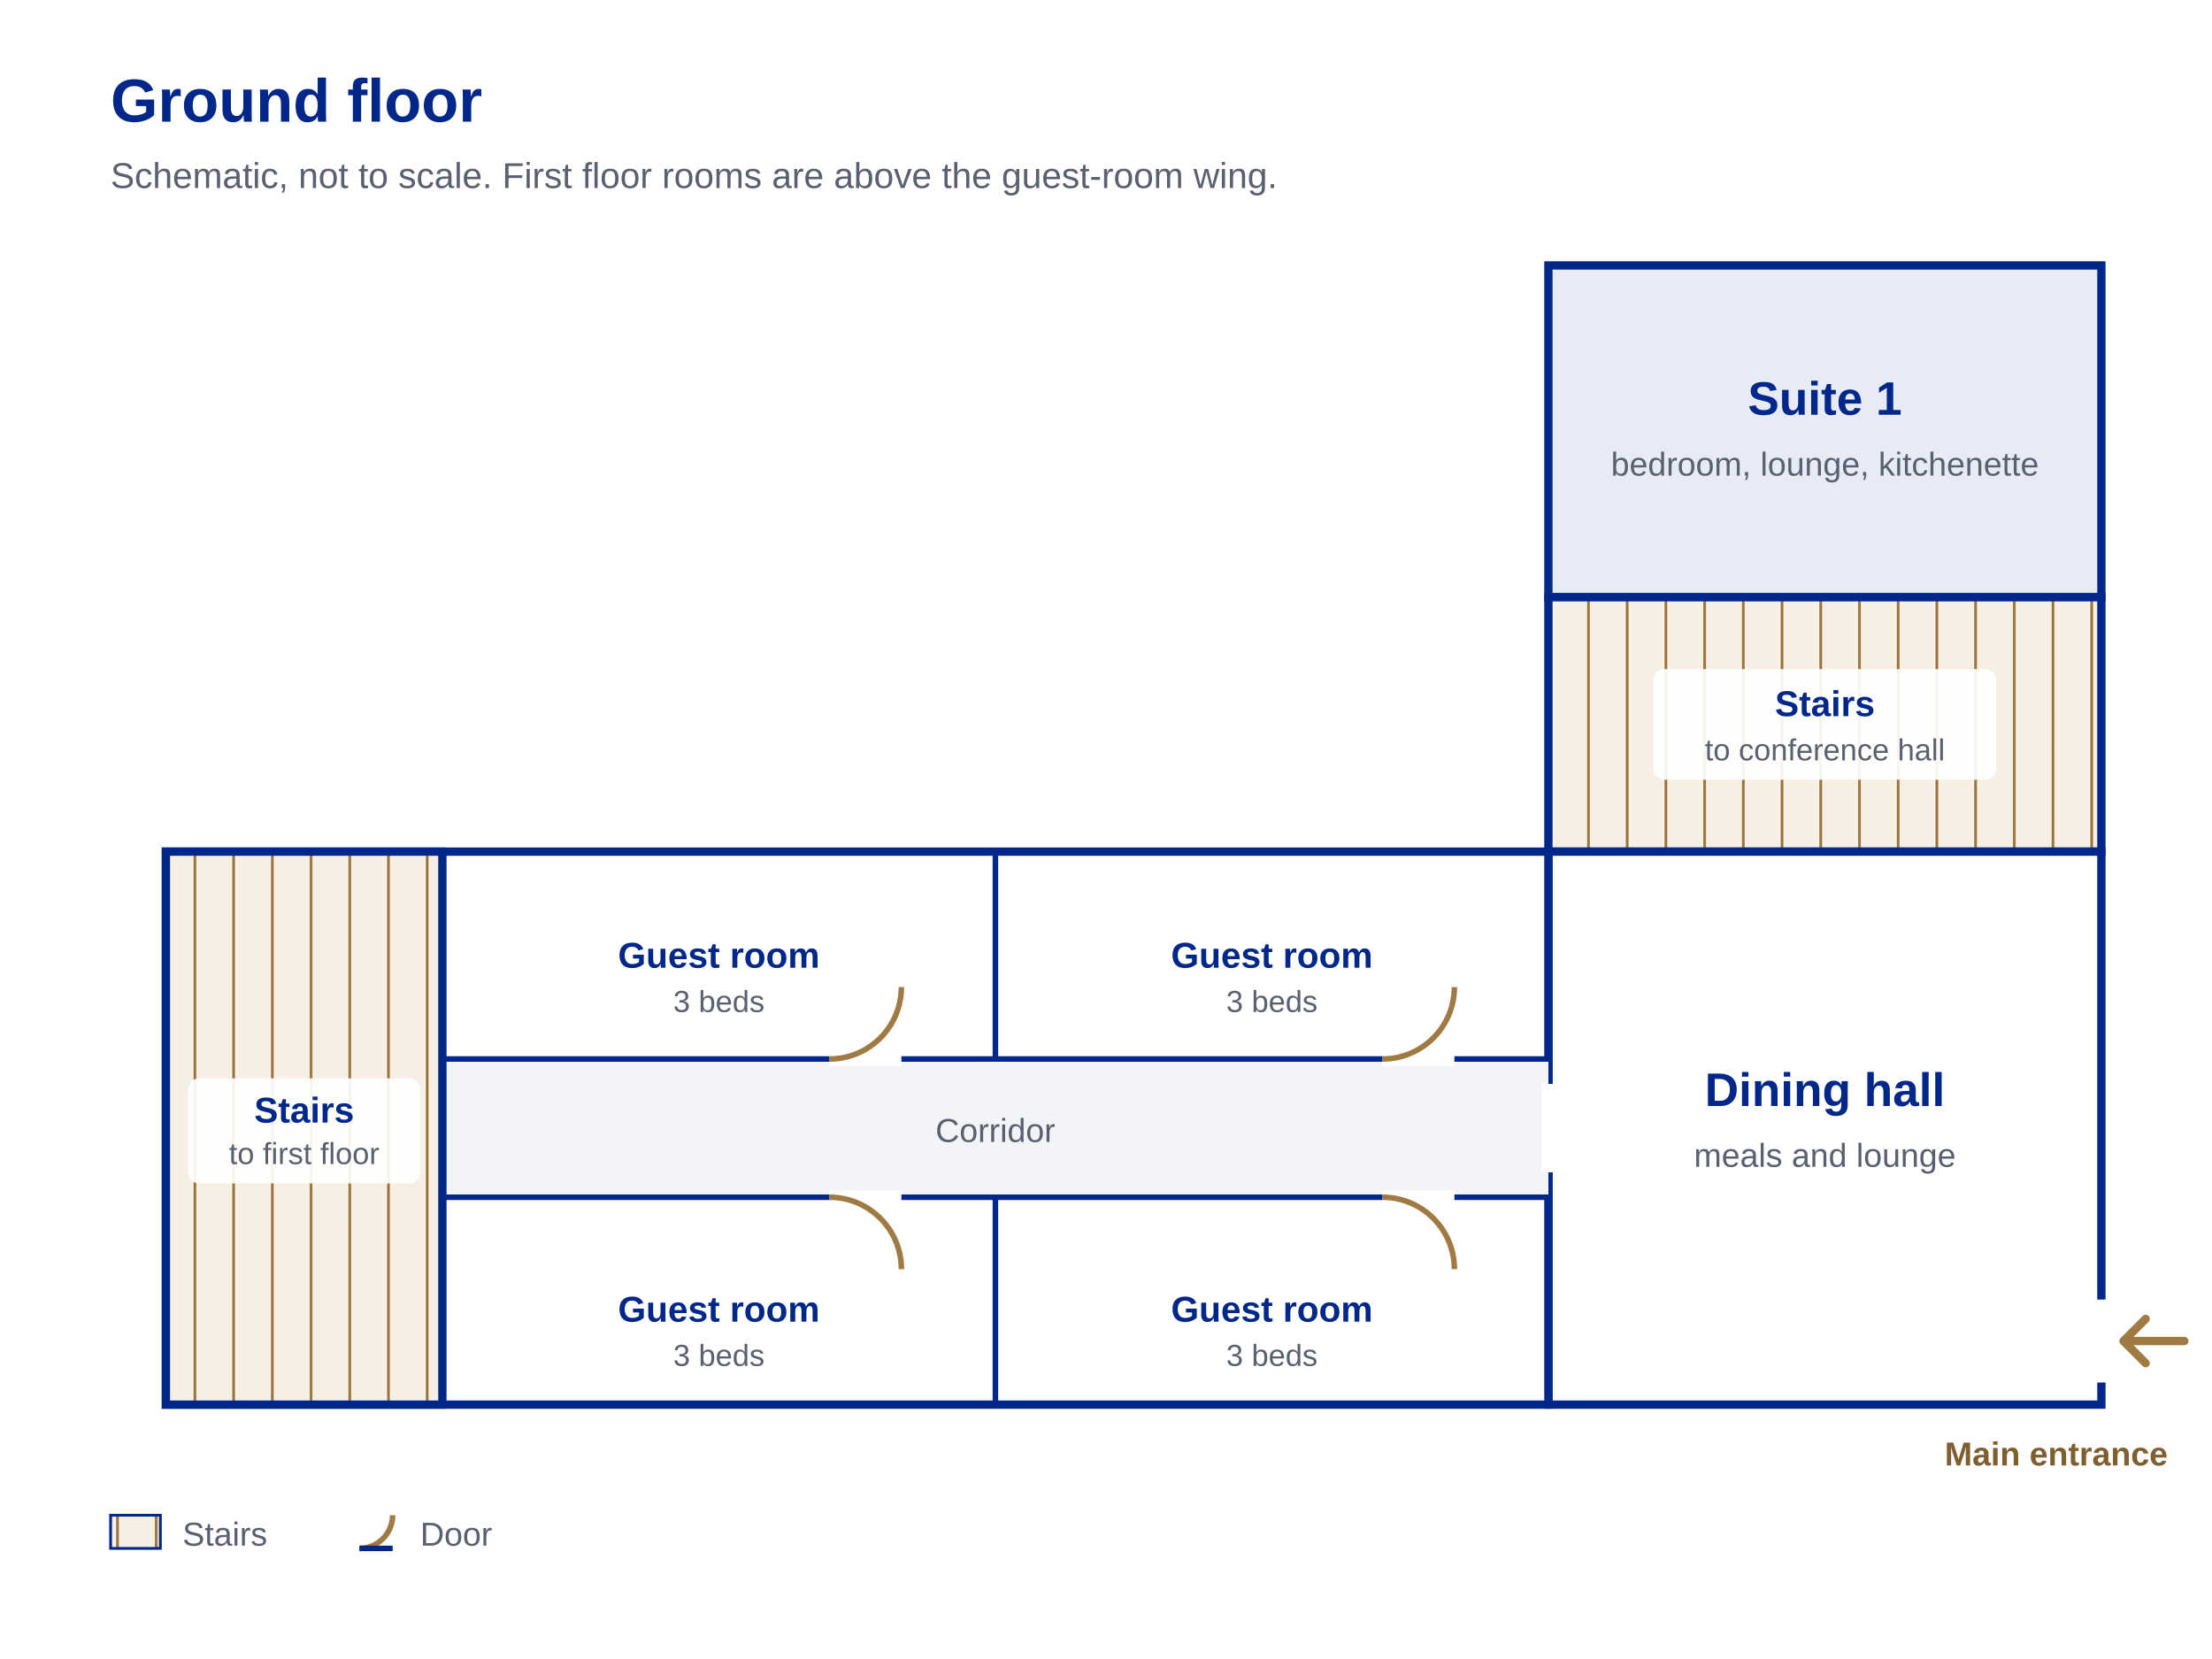
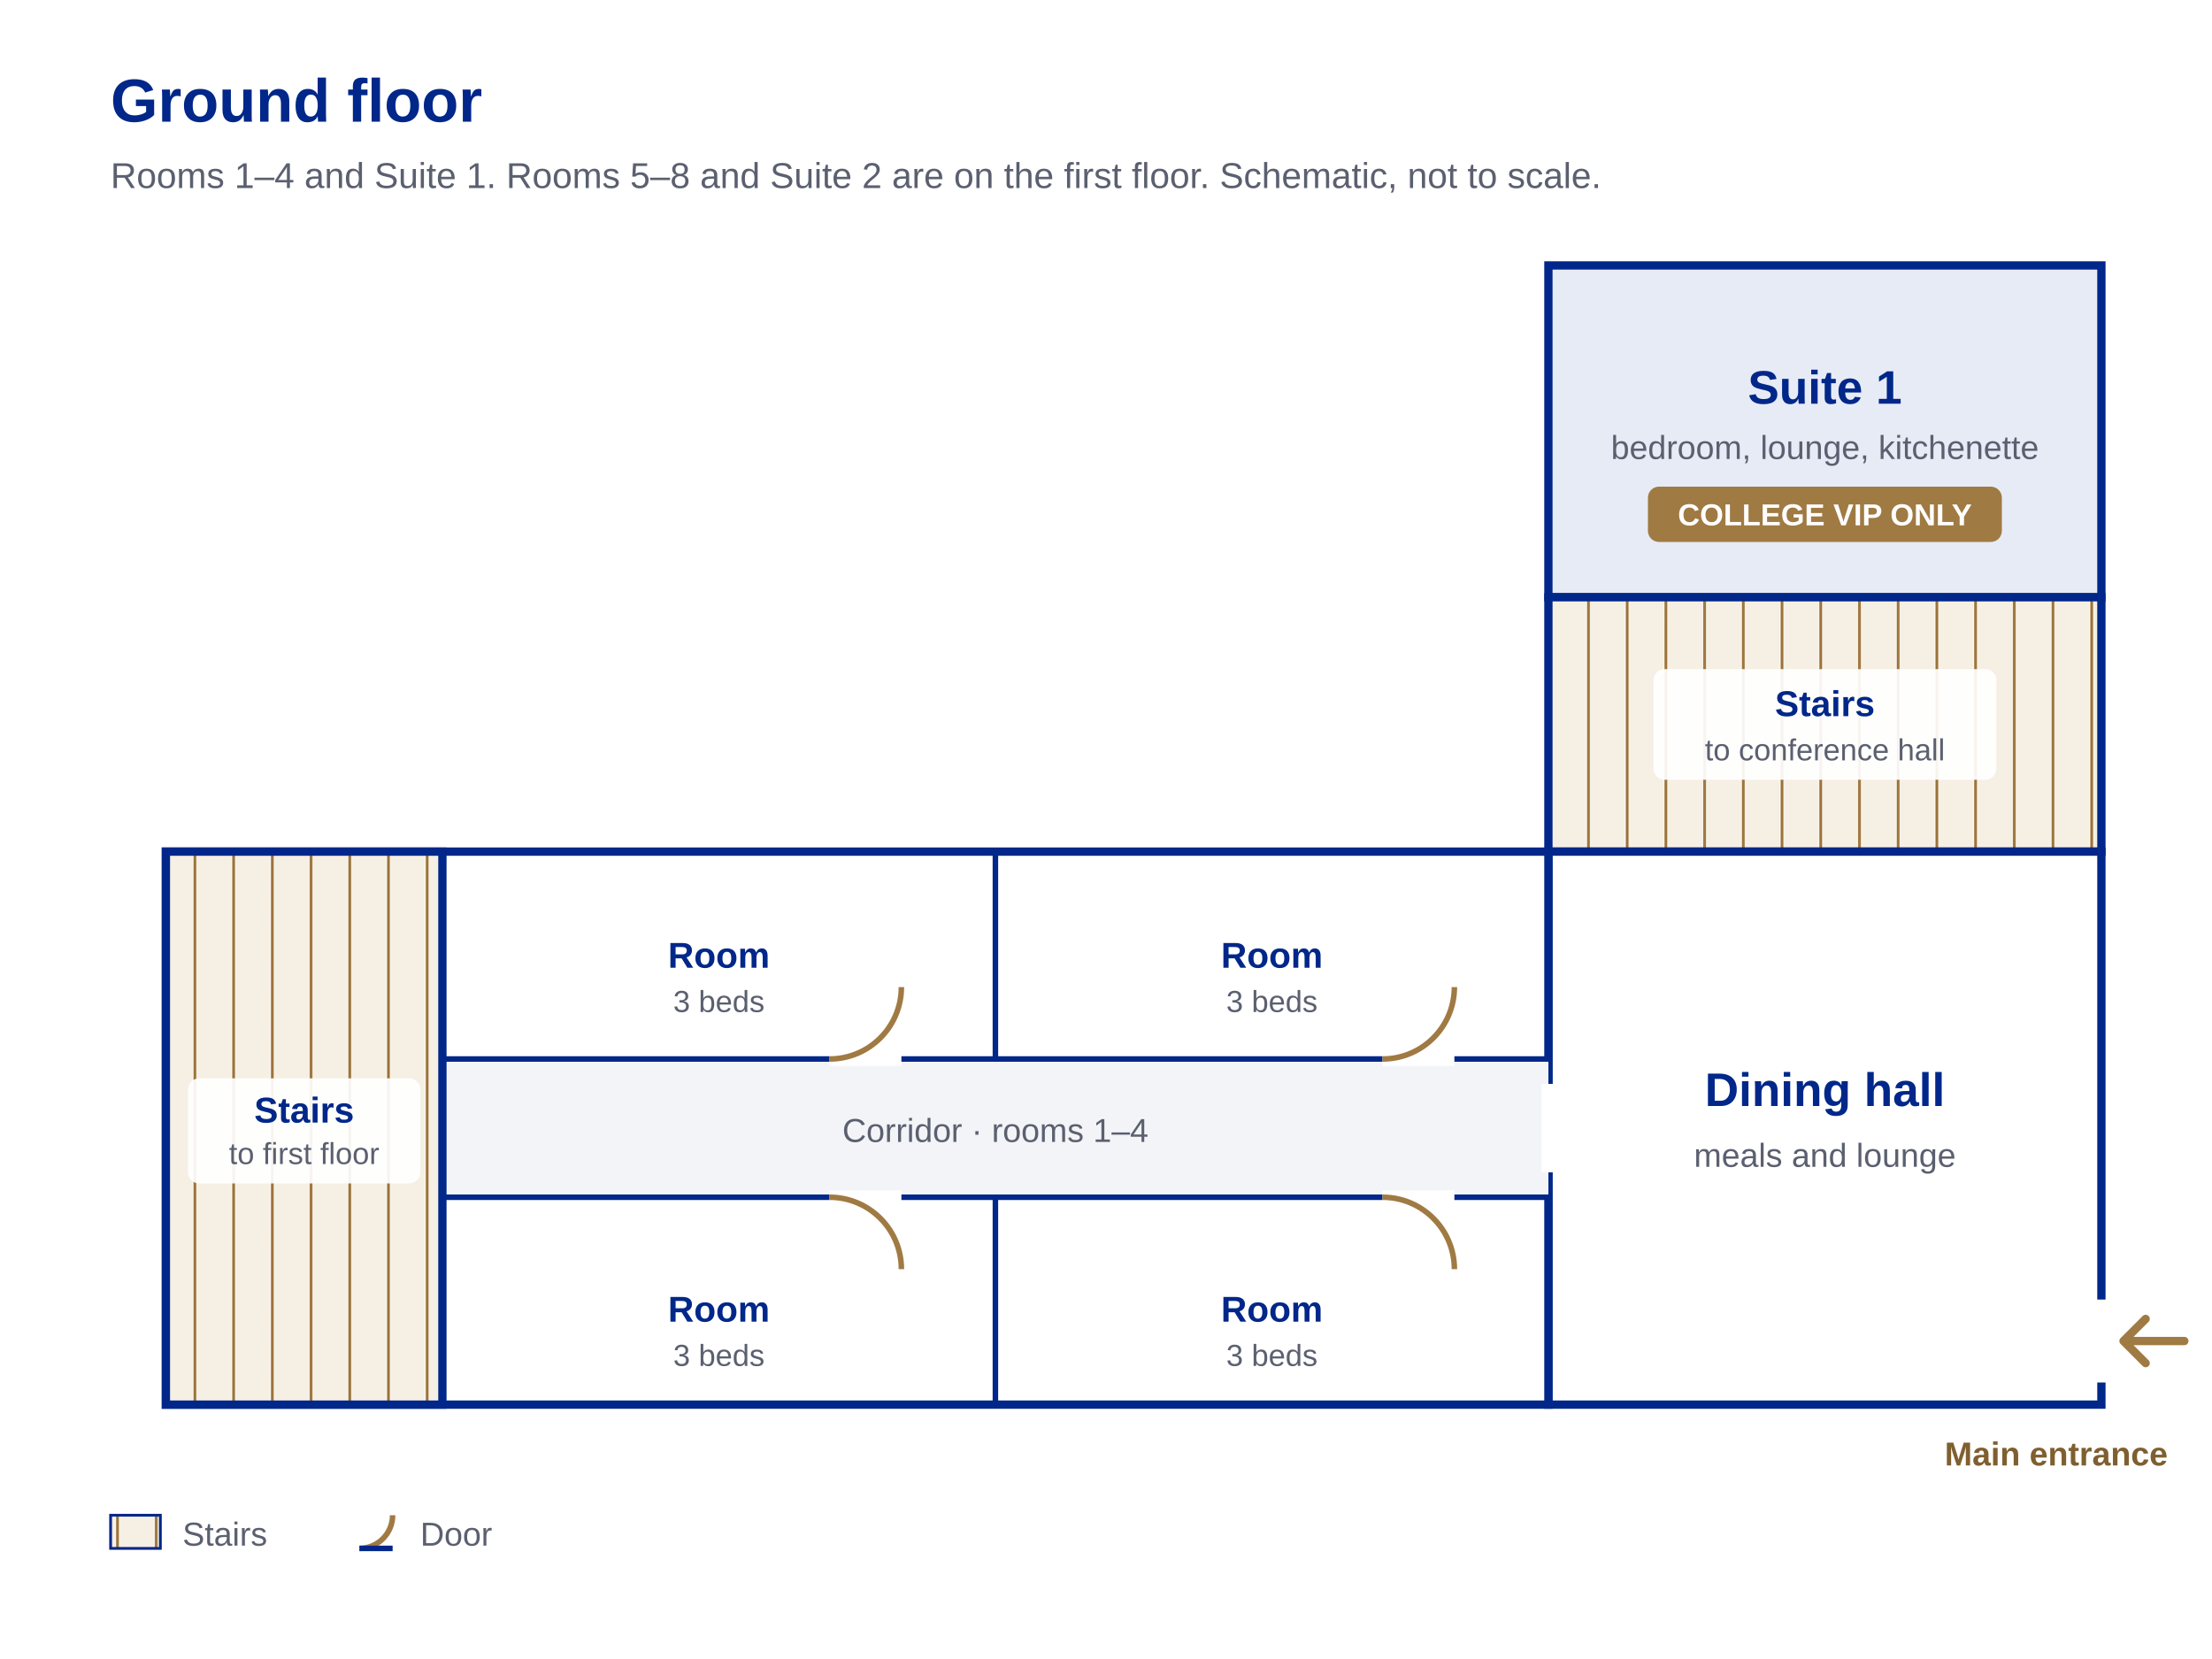
<svg xmlns="http://www.w3.org/2000/svg" viewBox="0 0 800 600" font-family="'IBM Plex Sans','Segoe UI',Arial,sans-serif">
  <rect width="800" height="600" fill="#ffffff" />
  <defs>
    <pattern id="steps" width="14" height="14" patternUnits="userSpaceOnUse">
      <rect width="14" height="14" fill="#f6efe4" />
      <line x1="0" y1="0" x2="0" y2="14" stroke="#A07A43" stroke-width="2" />
    </pattern>
  </defs>
  <text x="40" y="44" font-size="22" font-weight="700" fill="#002789">Ground floor</text>
-   <text x="40" y="68" font-size="13" fill="#5b6070">Schematic, not to scale. First floor rooms are above the guest-room wing.</text>
+   <text x="40" y="68" font-size="13" fill="#5b6070">Rooms 1–4 and Suite 1. Rooms 5–8 and Suite 2 are on the first floor. Schematic, not to scale.</text>
  <rect x="560" y="96" width="200" height="120" fill="#e7ebf6" stroke="#002789" stroke-width="3" />
-   <text x="660" y="150" font-size="17" font-weight="700" fill="#002789" text-anchor="middle">Suite 1</text>
-   <text x="660" y="172" font-size="12" fill="#5b6070" text-anchor="middle">bedroom, lounge, kitchenette</text>
+   <text x="660" y="146" font-size="17" font-weight="700" fill="#002789" text-anchor="middle">Suite 1</text>
+   <text x="660" y="166" font-size="12" fill="#5b6070" text-anchor="middle">bedroom, lounge, kitchenette</text>
+   <rect x="596" y="176" width="128" height="20" rx="4" fill="#A07A43" />
+   <text x="660" y="190" font-size="11" font-weight="700" fill="#ffffff" text-anchor="middle">COLLEGE VIP ONLY</text>
  <rect x="560" y="216" width="200" height="92" fill="url(#steps)" stroke="#002789" stroke-width="3" />
  <rect x="598" y="242" width="124" height="40" rx="4" fill="#ffffff" opacity="0.92" />
  <text x="660" y="259" font-size="13" font-weight="700" fill="#002789" text-anchor="middle">Stairs</text>
  <text x="660" y="275" font-size="11" fill="#5b6070" text-anchor="middle">to conference hall</text>
  <rect x="560" y="308" width="200" height="200" fill="#ffffff" stroke="#002789" stroke-width="3" />
  <text x="660" y="400" font-size="17" font-weight="700" fill="#002789" text-anchor="middle">Dining hall</text>
  <text x="660" y="422" font-size="12" fill="#5b6070" text-anchor="middle">meals and lounge</text>
  <line x1="760" y1="470" x2="760" y2="500" stroke="#ffffff" stroke-width="6" />
  <path d="M790 485 L768 485 M776 477 L768 485 L776 493" stroke="#A07A43" stroke-width="3" fill="none" stroke-linecap="round" stroke-linejoin="round" />
  <text x="784" y="530" font-size="12" font-weight="700" fill="#7f5f30" text-anchor="end">Main entrance</text>
  <rect x="60" y="308" width="500" height="200" fill="#ffffff" stroke="#002789" stroke-width="3" />
  <rect x="160" y="383" width="400" height="50" fill="#f3f4f7" />
  <line x1="160" y1="383" x2="560" y2="383" stroke="#002789" stroke-width="2" />
  <line x1="160" y1="433" x2="560" y2="433" stroke="#002789" stroke-width="2" />
-   <text x="360" y="413" font-size="12" fill="#5b6070" text-anchor="middle">Corridor</text>
+   <text x="360" y="413" font-size="12" fill="#5b6070" text-anchor="middle">Corridor · rooms 1–4</text>
  <line x1="360" y1="308" x2="360" y2="383" stroke="#002789" stroke-width="2" />
  <line x1="360" y1="433" x2="360" y2="508" stroke="#002789" stroke-width="2" />
  <g font-size="13" font-weight="600" fill="#002789" text-anchor="middle">
-     <text x="260" y="350">Guest room</text>
-     <text x="460" y="350">Guest room</text>
-     <text x="260" y="478">Guest room</text>
-     <text x="460" y="478">Guest room</text>
+     <text x="260" y="350">Room</text>
+     <text x="460" y="350">Room</text>
+     <text x="260" y="478">Room</text>
+     <text x="460" y="478">Room</text>
  </g>
  <g font-size="11" fill="#5b6070" text-anchor="middle">
    <text x="260" y="366">3 beds</text>
    <text x="460" y="366">3 beds</text>
    <text x="260" y="494">3 beds</text>
    <text x="460" y="494">3 beds</text>
  </g>
  <g stroke="#ffffff" stroke-width="5">
    <line x1="300" y1="383" x2="326" y2="383" />
    <line x1="500" y1="383" x2="526" y2="383" />
    <line x1="300" y1="433" x2="326" y2="433" />
    <line x1="500" y1="433" x2="526" y2="433" />
    <line x1="560" y1="392" x2="560" y2="424" />
  </g>
  <g stroke="#A07A43" stroke-width="2" fill="none">
    <path d="M300 383 A26 26 0 0 0 326 357" />
    <path d="M500 383 A26 26 0 0 0 526 357" />
    <path d="M300 433 A26 26 0 0 1 326 459" />
    <path d="M500 433 A26 26 0 0 1 526 459" />
  </g>
  <rect x="60" y="308" width="100" height="200" fill="url(#steps)" stroke="#002789" stroke-width="3" />
  <rect x="68" y="390" width="84" height="38" rx="4" fill="#ffffff" opacity="0.92" />
  <text x="110" y="406" font-size="13" font-weight="700" fill="#002789" text-anchor="middle">Stairs</text>
  <text x="110" y="421" font-size="11" fill="#5b6070" text-anchor="middle">to first floor</text>
  <g font-size="12" fill="#5b6070">
    <rect x="40" y="548" width="18" height="12" fill="url(#steps)" stroke="#002789" />
    <text x="66" y="559">Stairs</text>
    <path d="M130 560 A12 12 0 0 0 142 548" stroke="#A07A43" stroke-width="2" fill="none" />
    <line x1="130" y1="560" x2="142" y2="560" stroke="#002789" stroke-width="2" />
    <text x="152" y="559">Door</text>
  </g>
</svg>
